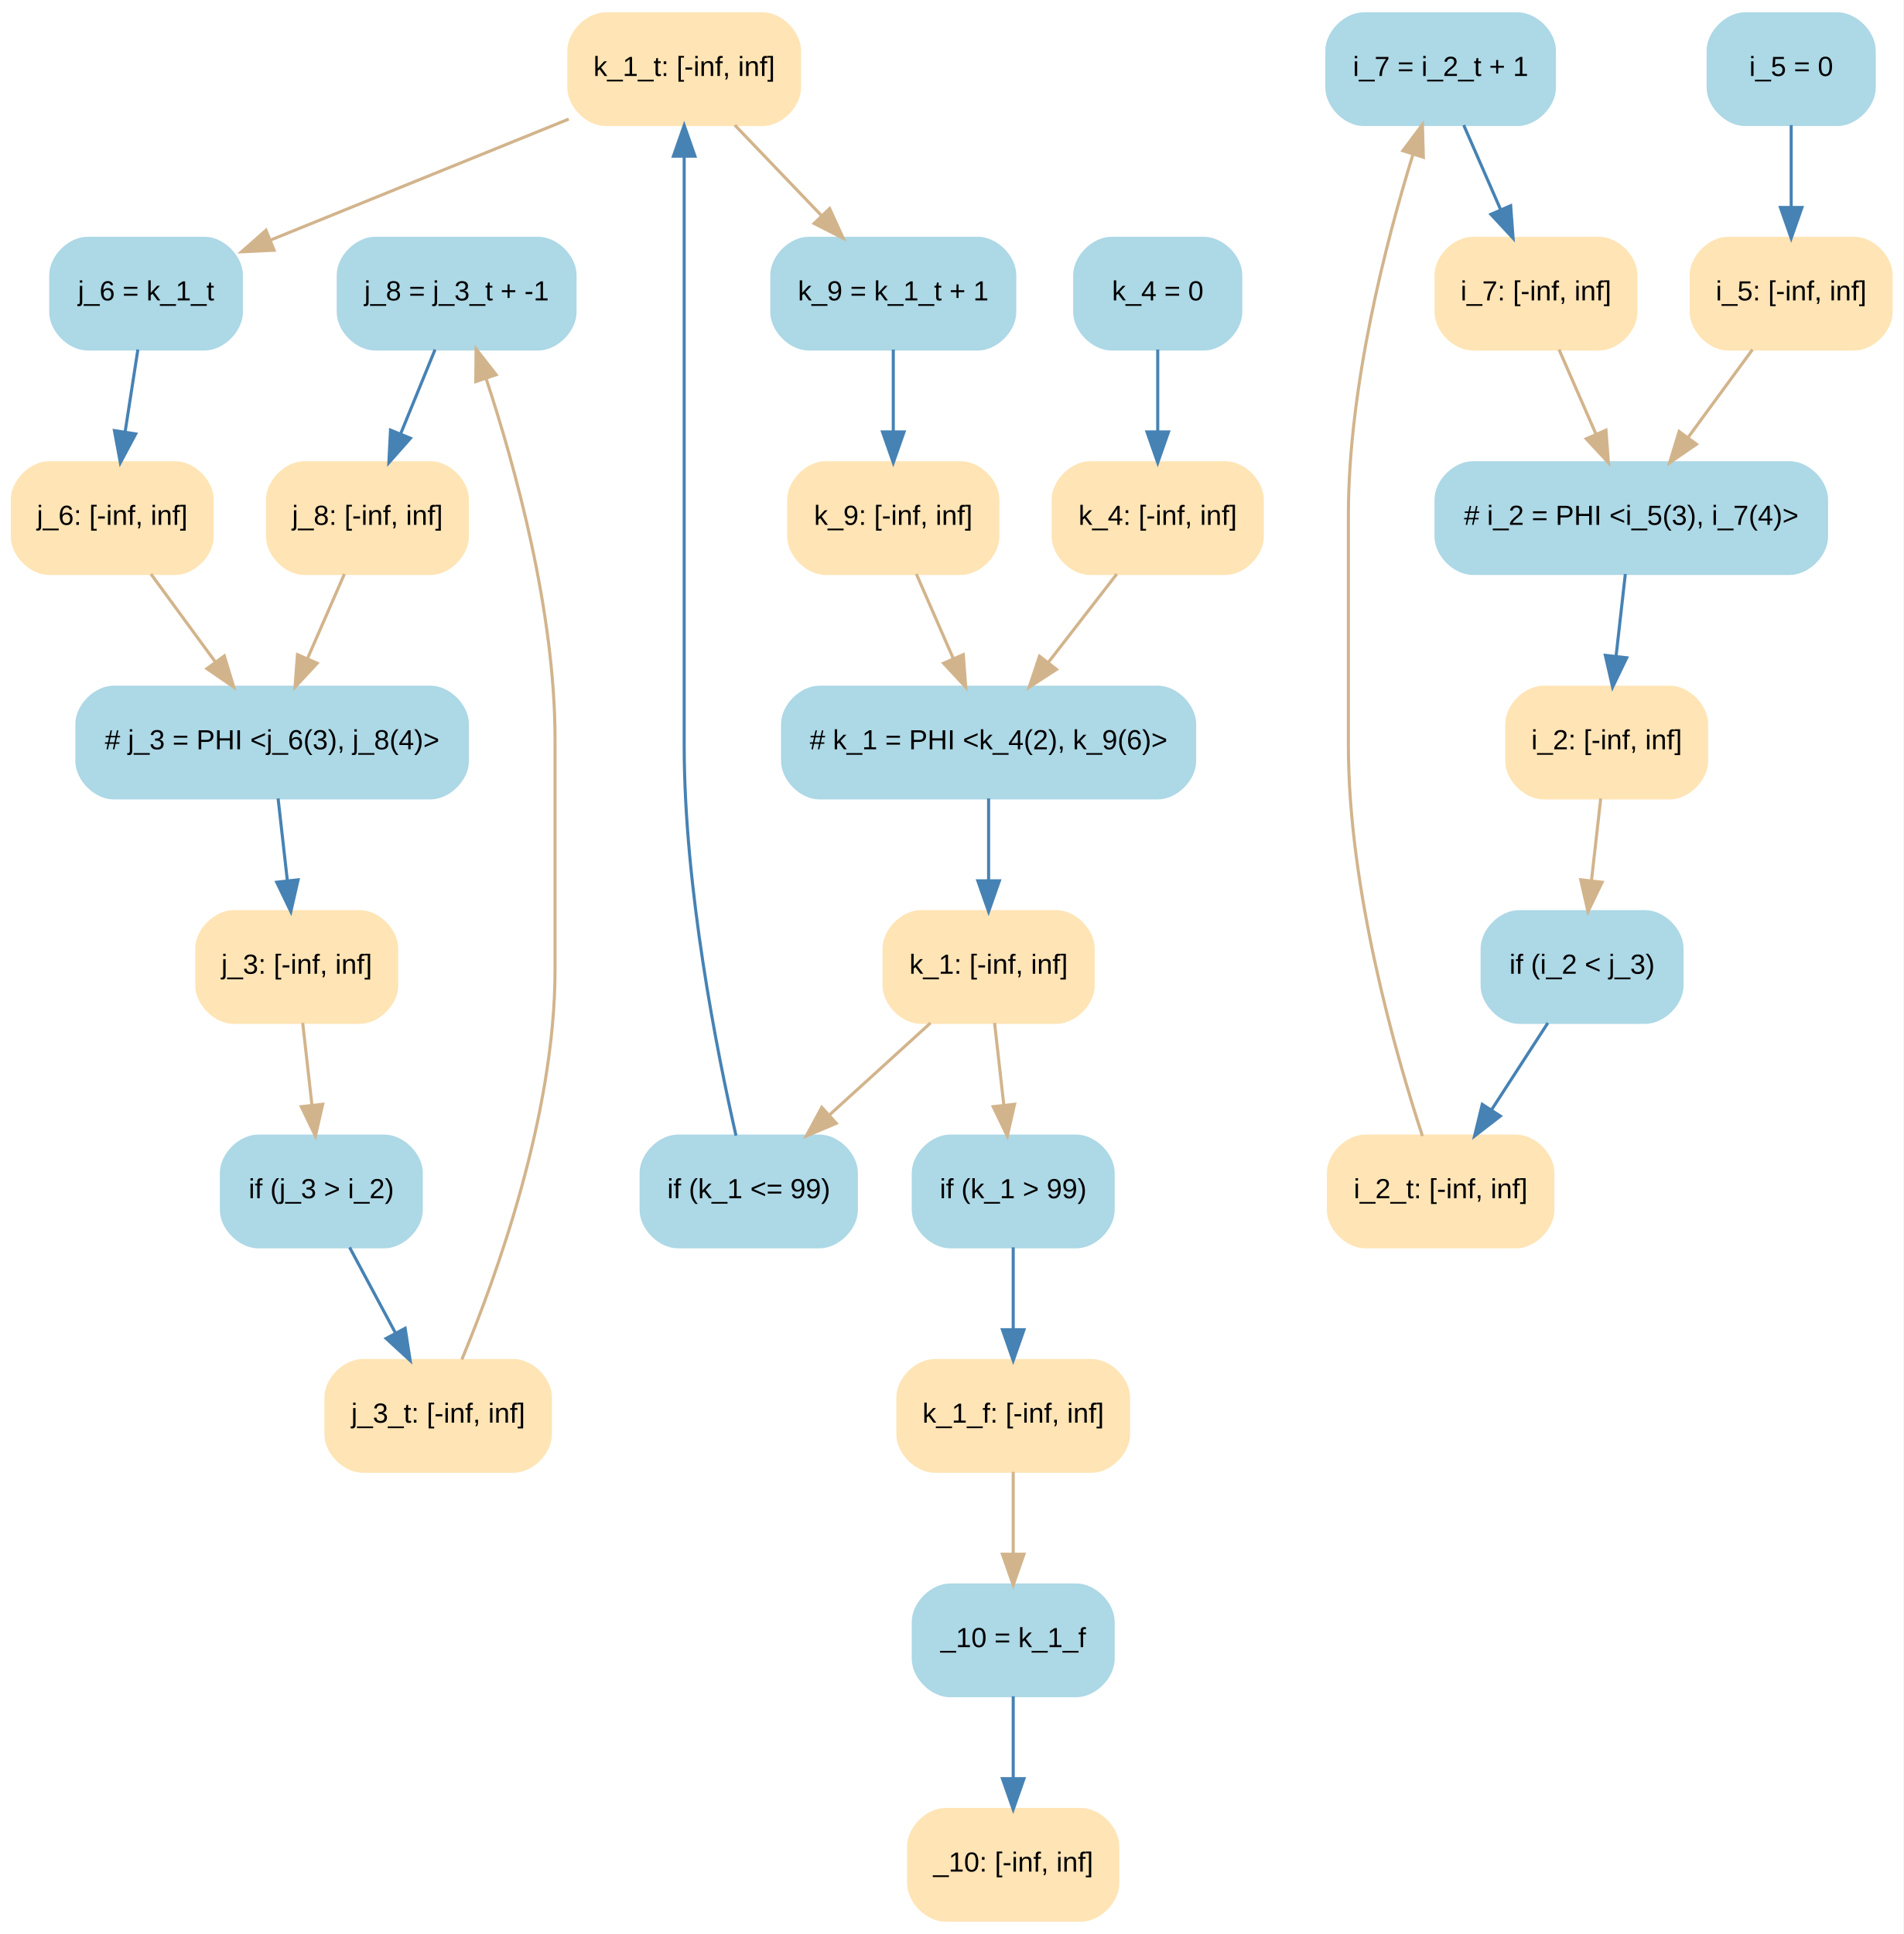
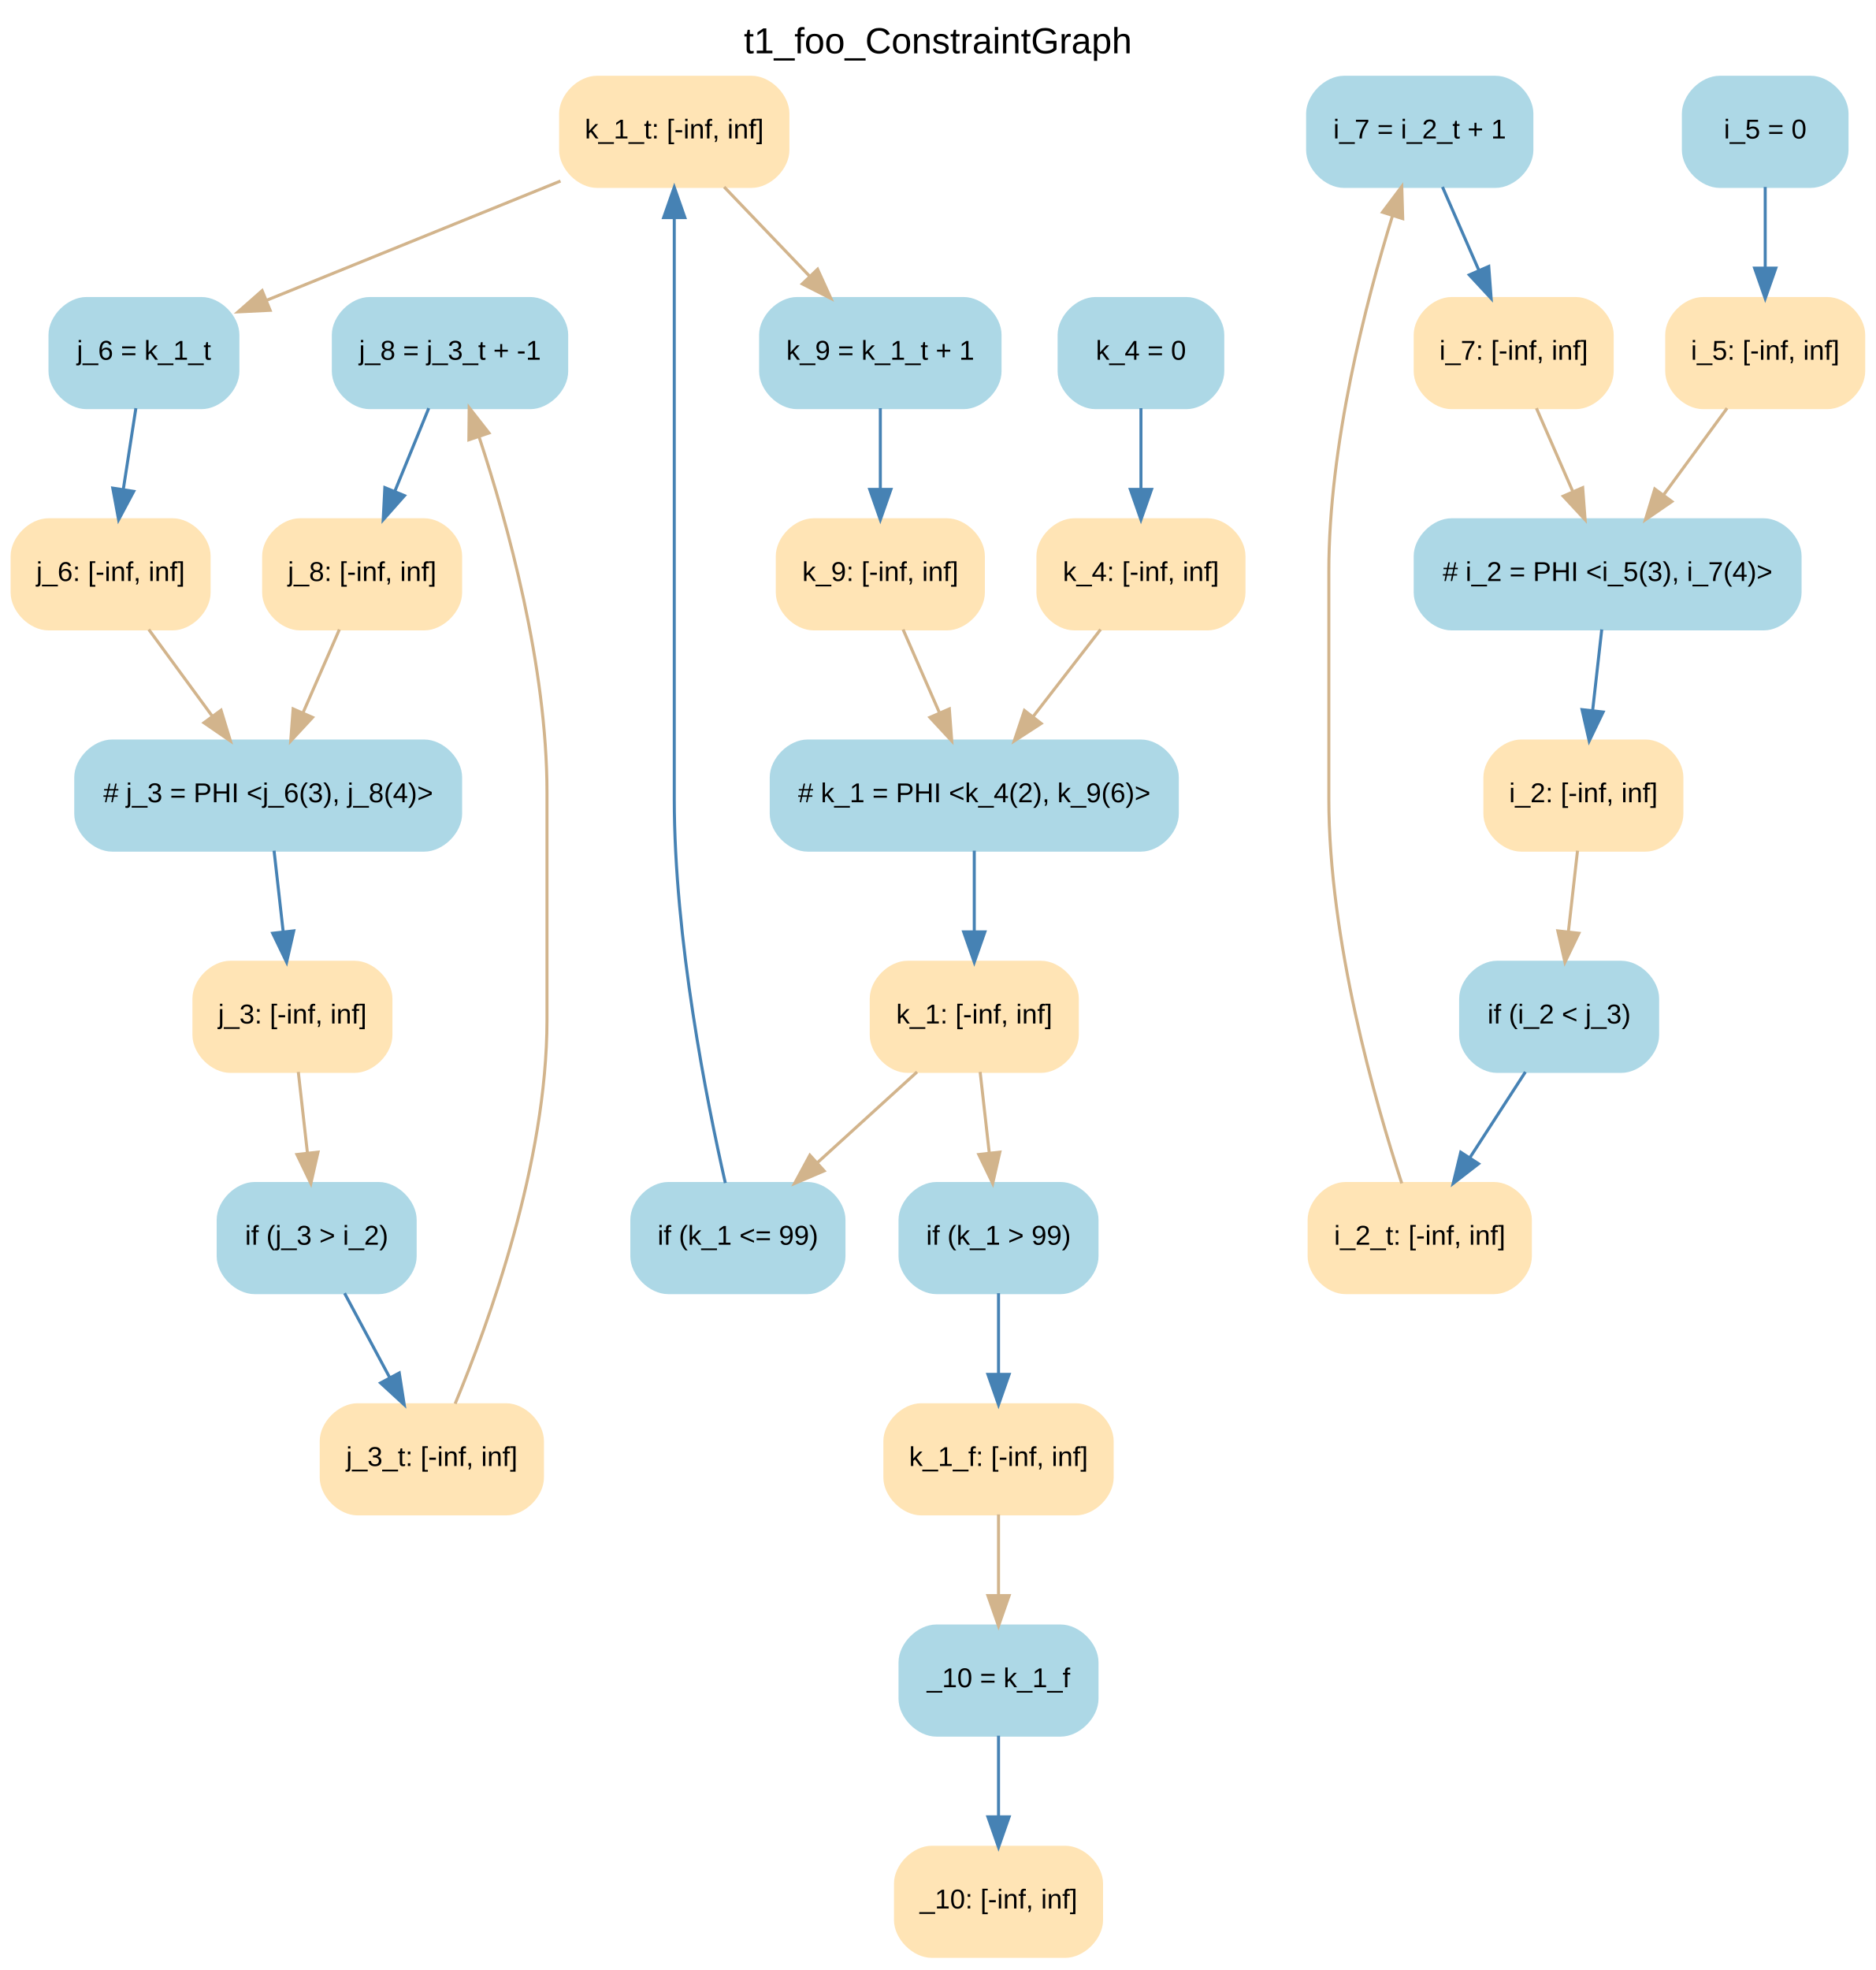
- <svg xmlns="http://www.w3.org/2000/svg" width="619pt" height="629pt" viewBox="0.00 0.00 619.00 629.00">
-   <g id="graph0" class="graph" transform="scale(1 1) rotate(0) translate(4 625)">
-     <polygon fill="white" stroke="none" points="-4,4 -4,-625 615,-625 615,4 -4,4" />
+ <svg xmlns="http://www.w3.org/2000/svg" width="619pt" height="650pt" viewBox="0.00 0.00 619.00 650.00">
+   <g id="graph0" class="graph" transform="scale(1 1) rotate(0) translate(4 646)">
+     <polygon fill="white" stroke="none" points="-4,4 -4,-646 615,-646 615,4 -4,4" />
+     <text text-anchor="middle" x="305.5" y="-628.4" font-family="Arial" font-size="12.00">t1_foo_ConstraintGraph</text>
    <g id="node1" class="node">
      <path fill="lightblue" stroke="lightblue" d="M118,-511.5C118,-511.5 171,-511.5 171,-511.5 177,-511.5 183,-517.5 183,-523.5 183,-523.5 183,-535.5 183,-535.5 183,-541.5 177,-547.5 171,-547.5 171,-547.5 118,-547.5 118,-547.5 112,-547.5 106,-541.5 106,-535.5 106,-535.5 106,-523.5 106,-523.5 106,-517.5 112,-511.5 118,-511.5" />
      <text text-anchor="middle" x="144.5" y="-527.3" font-family="Arial" font-size="9.00">j_8 = j_3_t + -1</text>
    </g>
    <g id="node2" class="node">
      <path fill="moccasin" stroke="moccasin" d="M95,-438.5C95,-438.5 136,-438.5 136,-438.5 142,-438.5 148,-444.5 148,-450.5 148,-450.5 148,-462.5 148,-462.5 148,-468.5 142,-474.5 136,-474.5 136,-474.5 95,-474.5 95,-474.5 89,-474.5 83,-468.5 83,-462.5 83,-462.5 83,-450.5 83,-450.5 83,-444.5 89,-438.5 95,-438.5" />
      <text text-anchor="middle" x="115.5" y="-454.3" font-family="Arial" font-size="9.00">j_8: [-inf, inf]</text>
    </g>
    <g id="edge1" class="edge">
      <path fill="none" stroke="steelblue" d="M137.48,-511.313C134.132,-503.115 130.05,-493.123 126.318,-483.985" />
      <polygon fill="steelblue" stroke="steelblue" points="129.477,-482.463 122.455,-474.529 122.997,-485.11 129.477,-482.463" />
    </g>
    <g id="node11" class="node">
      <path fill="lightblue" stroke="lightblue" d="M33,-365.5C33,-365.5 136,-365.5 136,-365.5 142,-365.5 148,-371.5 148,-377.5 148,-377.5 148,-389.5 148,-389.5 148,-395.5 142,-401.5 136,-401.5 136,-401.5 33,-401.5 33,-401.5 27,-401.5 21,-395.5 21,-389.5 21,-389.5 21,-377.5 21,-377.5 21,-371.5 27,-365.5 33,-365.5" />
      <text text-anchor="middle" x="84.5" y="-381.3" font-family="Arial" font-size="9.00"># j_3 = PHI &lt;j_6(3), j_8(4)&gt;</text>
    </g>
    <g id="edge21" class="edge">
      <path fill="none" stroke="tan" d="M107.996,-438.313C104.416,-430.115 100.054,-420.123 96.064,-410.985" />
      <polygon fill="tan" stroke="tan" points="99.144,-409.293 91.935,-401.529 92.729,-412.094 99.144,-409.293" />
    </g>
    <g id="node3" class="node">
      <path fill="lightblue" stroke="lightblue" d="M357.5,-511.5C357.5,-511.5 387.5,-511.5 387.5,-511.5 393.5,-511.5 399.5,-517.5 399.5,-523.5 399.5,-523.5 399.5,-535.5 399.5,-535.5 399.5,-541.5 393.5,-547.5 387.5,-547.5 387.5,-547.5 357.5,-547.5 357.5,-547.5 351.5,-547.5 345.5,-541.5 345.5,-535.5 345.5,-535.5 345.5,-523.5 345.5,-523.5 345.5,-517.5 351.5,-511.5 357.5,-511.5" />
      <text text-anchor="middle" x="372.5" y="-527.3" font-family="Arial" font-size="9.00">k_4 = 0</text>
    </g>
    <g id="node4" class="node">
      <path fill="moccasin" stroke="moccasin" d="M350.5,-438.5C350.5,-438.5 394.5,-438.5 394.5,-438.5 400.5,-438.5 406.5,-444.5 406.5,-450.5 406.5,-450.5 406.5,-462.5 406.5,-462.5 406.5,-468.5 400.5,-474.5 394.5,-474.5 394.5,-474.5 350.5,-474.5 350.5,-474.5 344.5,-474.5 338.5,-468.5 338.5,-462.5 338.5,-462.5 338.5,-450.5 338.5,-450.5 338.5,-444.5 344.5,-438.5 350.5,-438.5" />
      <text text-anchor="middle" x="372.5" y="-454.3" font-family="Arial" font-size="9.00">k_4: [-inf, inf]</text>
    </g>
    <g id="edge2" class="edge">
      <path fill="none" stroke="steelblue" d="M372.5,-511.313C372.5,-503.289 372.5,-493.547 372.5,-484.569" />
      <polygon fill="steelblue" stroke="steelblue" points="376,-484.529 372.5,-474.529 369,-484.529 376,-484.529" />
    </g>
    <g id="node27" class="node">
      <path fill="lightblue" stroke="lightblue" d="M262.5,-365.5C262.5,-365.5 372.5,-365.5 372.5,-365.5 378.5,-365.5 384.5,-371.5 384.5,-377.5 384.5,-377.5 384.5,-389.5 384.5,-389.5 384.5,-395.5 378.5,-401.5 372.5,-401.5 372.5,-401.5 262.5,-401.5 262.5,-401.5 256.5,-401.5 250.5,-395.5 250.5,-389.5 250.5,-389.5 250.5,-377.5 250.5,-377.5 250.5,-371.5 256.5,-365.5 262.5,-365.5" />
      <text text-anchor="middle" x="317.5" y="-381.3" font-family="Arial" font-size="9.00"># k_1 = PHI &lt;k_4(2), k_9(6)&gt;</text>
    </g>
    <g id="edge26" class="edge">
      <path fill="none" stroke="tan" d="M359.186,-438.313C352.498,-429.679 344.268,-419.055 336.893,-409.534" />
      <polygon fill="tan" stroke="tan" points="339.582,-407.291 330.691,-401.529 334.048,-411.578 339.582,-407.291" />
    </g>
    <g id="node5" class="node">
      <path fill="lightblue" stroke="lightblue" d="M439.5,-584.5C439.5,-584.5 489.5,-584.5 489.5,-584.5 495.5,-584.5 501.5,-590.5 501.5,-596.5 501.5,-596.5 501.5,-608.5 501.5,-608.5 501.5,-614.5 495.5,-620.5 489.5,-620.5 489.5,-620.5 439.5,-620.5 439.5,-620.5 433.5,-620.5 427.5,-614.5 427.5,-608.5 427.5,-608.5 427.5,-596.5 427.5,-596.5 427.5,-590.5 433.5,-584.5 439.5,-584.5" />
      <text text-anchor="middle" x="464.5" y="-600.3" font-family="Arial" font-size="9.00">i_7 = i_2_t + 1</text>
    </g>
    <g id="node6" class="node">
      <path fill="moccasin" stroke="moccasin" d="M475,-511.5C475,-511.5 516,-511.5 516,-511.5 522,-511.5 528,-517.5 528,-523.5 528,-523.5 528,-535.5 528,-535.5 528,-541.5 522,-547.5 516,-547.5 516,-547.5 475,-547.5 475,-547.5 469,-547.5 463,-541.5 463,-535.5 463,-535.5 463,-523.5 463,-523.5 463,-517.5 469,-511.5 475,-511.5" />
      <text text-anchor="middle" x="495.5" y="-527.3" font-family="Arial" font-size="9.00">i_7: [-inf, inf]</text>
    </g>
    <g id="edge3" class="edge">
      <path fill="none" stroke="steelblue" d="M472.004,-584.313C475.584,-576.115 479.946,-566.123 483.936,-556.985" />
      <polygon fill="steelblue" stroke="steelblue" points="487.271,-558.094 488.065,-547.529 480.856,-555.293 487.271,-558.094" />
    </g>
    <g id="node17" class="node">
      <path fill="lightblue" stroke="lightblue" d="M475,-438.5C475,-438.5 578,-438.5 578,-438.5 584,-438.5 590,-444.5 590,-450.5 590,-450.5 590,-462.5 590,-462.5 590,-468.5 584,-474.5 578,-474.5 578,-474.5 475,-474.5 475,-474.5 469,-474.5 463,-468.5 463,-462.5 463,-462.5 463,-450.5 463,-450.5 463,-444.5 469,-438.5 475,-438.5" />
      <text text-anchor="middle" x="526.5" y="-454.3" font-family="Arial" font-size="9.00"># i_2 = PHI &lt;i_5(3), i_7(4)&gt;</text>
    </g>
    <g id="edge17" class="edge">
      <path fill="none" stroke="tan" d="M503.004,-511.313C506.584,-503.115 510.946,-493.123 514.936,-483.985" />
      <polygon fill="tan" stroke="tan" points="518.271,-485.094 519.065,-474.529 511.856,-482.293 518.271,-485.094" />
    </g>
    <g id="node7" class="node">
      <path fill="lightblue" stroke="lightblue" d="M490,-292.5C490,-292.5 531,-292.5 531,-292.5 537,-292.5 543,-298.5 543,-304.5 543,-304.5 543,-316.5 543,-316.5 543,-322.5 537,-328.5 531,-328.5 531,-328.5 490,-328.5 490,-328.5 484,-328.5 478,-322.5 478,-316.5 478,-316.5 478,-304.5 478,-304.5 478,-298.5 484,-292.5 490,-292.5" />
      <text text-anchor="middle" x="510.5" y="-308.3" font-family="Arial" font-size="9.00">if (i_2 &lt; j_3)</text>
    </g>
    <g id="node8" class="node">
      <path fill="moccasin" stroke="moccasin" d="M440,-219.5C440,-219.5 489,-219.5 489,-219.5 495,-219.5 501,-225.5 501,-231.5 501,-231.5 501,-243.5 501,-243.5 501,-249.5 495,-255.5 489,-255.5 489,-255.5 440,-255.5 440,-255.5 434,-255.5 428,-249.5 428,-243.5 428,-243.5 428,-231.5 428,-231.5 428,-225.5 434,-219.5 440,-219.5" />
      <text text-anchor="middle" x="464.5" y="-235.3" font-family="Arial" font-size="9.00">i_2_t: [-inf, inf]</text>
    </g>
    <g id="edge4" class="edge">
      <path fill="none" stroke="steelblue" d="M499.365,-292.313C493.884,-283.853 487.165,-273.484 481.094,-264.112" />
      <polygon fill="steelblue" stroke="steelblue" points="483.908,-262.018 475.533,-255.529 478.033,-265.824 483.908,-262.018" />
    </g>
    <g id="edge16" class="edge">
      <path fill="none" stroke="tan" d="M458.573,-255.55C449.83,-282.264 434.5,-335.768 434.5,-382.5 434.5,-457.5 434.5,-457.5 434.5,-457.5 434.5,-499.121 446.66,-546.113 455.496,-574.767" />
      <polygon fill="tan" stroke="tan" points="452.209,-575.98 458.573,-584.45 458.881,-573.86 452.209,-575.98" />
    </g>
    <g id="node9" class="node">
      <path fill="lightblue" stroke="lightblue" d="M216.5,-219.5C216.5,-219.5 262.5,-219.5 262.5,-219.5 268.5,-219.5 274.5,-225.5 274.5,-231.5 274.5,-231.5 274.5,-243.5 274.5,-243.5 274.5,-249.5 268.5,-255.5 262.5,-255.5 262.5,-255.5 216.5,-255.5 216.5,-255.5 210.5,-255.5 204.5,-249.5 204.5,-243.5 204.5,-243.5 204.5,-231.5 204.5,-231.5 204.5,-225.5 210.5,-219.5 216.5,-219.5" />
      <text text-anchor="middle" x="239.5" y="-235.3" font-family="Arial" font-size="9.00">if (k_1 &lt;= 99)</text>
    </g>
    <g id="node10" class="node">
      <path fill="moccasin" stroke="moccasin" d="M193,-584.5C193,-584.5 244,-584.5 244,-584.5 250,-584.5 256,-590.5 256,-596.5 256,-596.5 256,-608.5 256,-608.5 256,-614.5 250,-620.5 244,-620.5 244,-620.5 193,-620.5 193,-620.5 187,-620.5 181,-614.5 181,-608.5 181,-608.5 181,-596.5 181,-596.5 181,-590.5 187,-584.5 193,-584.5" />
      <text text-anchor="middle" x="218.5" y="-600.3" font-family="Arial" font-size="9.00">k_1_t: [-inf, inf]</text>
    </g>
    <g id="edge5" class="edge">
      <path fill="none" stroke="steelblue" d="M235.351,-255.671C229.231,-282.548 218.5,-336.266 218.5,-382.5 218.5,-457.5 218.5,-457.5 218.5,-457.5 218.5,-498.067 218.5,-545.063 218.5,-574.039" />
      <polygon fill="steelblue" stroke="steelblue" points="215,-574.211 218.5,-584.211 222,-574.211 215,-574.211" />
    </g>
    <g id="node21" class="node">
      <path fill="lightblue" stroke="lightblue" d="M259,-511.5C259,-511.5 314,-511.5 314,-511.5 320,-511.5 326,-517.5 326,-523.5 326,-523.5 326,-535.5 326,-535.5 326,-541.5 320,-547.5 314,-547.5 314,-547.5 259,-547.5 259,-547.5 253,-547.5 247,-541.5 247,-535.5 247,-535.5 247,-523.5 247,-523.5 247,-517.5 253,-511.5 259,-511.5" />
      <text text-anchor="middle" x="286.5" y="-527.3" font-family="Arial" font-size="9.00">k_9 = k_1_t + 1</text>
    </g>
    <g id="edge18" class="edge">
      <path fill="none" stroke="tan" d="M234.961,-584.313C243.397,-575.505 253.817,-564.625 263.075,-554.958" />
      <polygon fill="tan" stroke="tan" points="265.802,-557.172 270.191,-547.529 260.746,-552.33 265.802,-557.172" />
    </g>
    <g id="node23" class="node">
      <path fill="lightblue" stroke="lightblue" d="M24.5,-511.5C24.5,-511.5 62.5,-511.5 62.5,-511.5 68.5,-511.5 74.5,-517.5 74.5,-523.5 74.5,-523.5 74.5,-535.5 74.5,-535.5 74.5,-541.5 68.5,-547.5 62.5,-547.5 62.5,-547.5 24.5,-547.5 24.5,-547.5 18.5,-547.5 12.5,-541.5 12.5,-535.5 12.5,-535.5 12.5,-523.5 12.5,-523.5 12.5,-517.5 18.5,-511.5 24.5,-511.5" />
      <text text-anchor="middle" x="43.5" y="-527.3" font-family="Arial" font-size="9.00">j_6 = k_1_t</text>
    </g>
    <g id="edge19" class="edge">
      <path fill="none" stroke="tan" d="M180.958,-586.269C152.445,-574.701 113.288,-558.814 84.059,-546.955" />
      <polygon fill="tan" stroke="tan" points="85.139,-543.616 74.556,-543.1 82.507,-550.103 85.139,-543.616" />
    </g>
    <g id="node12" class="node">
      <path fill="moccasin" stroke="moccasin" d="M72,-292.5C72,-292.5 113,-292.5 113,-292.5 119,-292.5 125,-298.5 125,-304.5 125,-304.5 125,-316.5 125,-316.5 125,-322.5 119,-328.5 113,-328.5 113,-328.5 72,-328.5 72,-328.5 66,-328.5 60,-322.5 60,-316.5 60,-316.5 60,-304.5 60,-304.5 60,-298.5 66,-292.5 72,-292.5" />
      <text text-anchor="middle" x="92.5" y="-308.3" font-family="Arial" font-size="9.00">j_3: [-inf, inf]</text>
    </g>
    <g id="edge6" class="edge">
      <path fill="none" stroke="steelblue" d="M86.437,-365.313C87.341,-357.289 88.438,-347.547 89.45,-338.569" />
      <polygon fill="steelblue" stroke="steelblue" points="92.939,-338.858 90.581,-328.529 85.984,-338.074 92.939,-338.858" />
    </g>
    <g id="node15" class="node">
      <path fill="lightblue" stroke="lightblue" d="M80,-219.5C80,-219.5 121,-219.5 121,-219.5 127,-219.5 133,-225.5 133,-231.5 133,-231.5 133,-243.5 133,-243.5 133,-249.5 127,-255.5 121,-255.5 121,-255.5 80,-255.5 80,-255.5 74,-255.5 68,-249.5 68,-243.5 68,-243.5 68,-231.5 68,-231.5 68,-225.5 74,-219.5 80,-219.5" />
      <text text-anchor="middle" x="100.5" y="-235.3" font-family="Arial" font-size="9.00">if (j_3 &gt; i_2)</text>
    </g>
    <g id="edge24" class="edge">
      <path fill="none" stroke="tan" d="M94.437,-292.313C95.341,-284.289 96.438,-274.547 97.45,-265.569" />
      <polygon fill="tan" stroke="tan" points="100.939,-265.858 98.581,-255.529 93.984,-265.074 100.939,-265.858" />
    </g>
    <g id="node13" class="node">
      <path fill="lightblue" stroke="lightblue" d="M305,-219.5C305,-219.5 346,-219.5 346,-219.5 352,-219.5 358,-225.5 358,-231.5 358,-231.5 358,-243.5 358,-243.5 358,-249.5 352,-255.5 346,-255.5 346,-255.5 305,-255.5 305,-255.5 299,-255.5 293,-249.5 293,-243.5 293,-243.5 293,-231.5 293,-231.5 293,-225.5 299,-219.5 305,-219.5" />
      <text text-anchor="middle" x="325.5" y="-235.3" font-family="Arial" font-size="9.00">if (k_1 &gt; 99)</text>
    </g>
    <g id="node14" class="node">
      <path fill="moccasin" stroke="moccasin" d="M300,-146.5C300,-146.5 351,-146.5 351,-146.5 357,-146.5 363,-152.5 363,-158.5 363,-158.5 363,-170.5 363,-170.5 363,-176.5 357,-182.5 351,-182.5 351,-182.5 300,-182.5 300,-182.5 294,-182.5 288,-176.5 288,-170.5 288,-170.5 288,-158.5 288,-158.5 288,-152.5 294,-146.5 300,-146.5" />
      <text text-anchor="middle" x="325.5" y="-162.3" font-family="Arial" font-size="9.00">k_1_f: [-inf, inf]</text>
    </g>
    <g id="edge7" class="edge">
      <path fill="none" stroke="steelblue" d="M325.5,-219.313C325.5,-211.289 325.5,-201.547 325.5,-192.569" />
      <polygon fill="steelblue" stroke="steelblue" points="329,-192.529 325.5,-182.529 322,-192.529 329,-192.529" />
    </g>
    <g id="node19" class="node">
      <path fill="lightblue" stroke="lightblue" d="M305,-73.5C305,-73.5 346,-73.5 346,-73.5 352,-73.5 358,-79.5 358,-85.5 358,-85.5 358,-97.5 358,-97.5 358,-103.5 352,-109.5 346,-109.5 346,-109.5 305,-109.5 305,-109.5 299,-109.5 293,-103.5 293,-97.5 293,-97.5 293,-85.5 293,-85.5 293,-79.5 299,-73.5 305,-73.5" />
      <text text-anchor="middle" x="325.5" y="-89.3" font-family="Arial" font-size="9.00">_10 = k_1_f</text>
    </g>
    <g id="edge20" class="edge">
      <path fill="none" stroke="tan" d="M325.5,-146.313C325.5,-138.289 325.5,-128.547 325.5,-119.569" />
      <polygon fill="tan" stroke="tan" points="329,-119.529 325.5,-109.529 322,-119.529 329,-119.529" />
    </g>
    <g id="node16" class="node">
      <path fill="moccasin" stroke="moccasin" d="M114,-146.5C114,-146.5 163,-146.5 163,-146.5 169,-146.5 175,-152.5 175,-158.5 175,-158.5 175,-170.5 175,-170.5 175,-176.5 169,-182.5 163,-182.5 163,-182.5 114,-182.5 114,-182.5 108,-182.5 102,-176.5 102,-170.5 102,-170.5 102,-158.5 102,-158.5 102,-152.5 108,-146.5 114,-146.5" />
      <text text-anchor="middle" x="138.5" y="-162.3" font-family="Arial" font-size="9.00">j_3_t: [-inf, inf]</text>
    </g>
    <g id="edge8" class="edge">
      <path fill="none" stroke="steelblue" d="M109.699,-219.313C114.18,-210.941 119.662,-200.697 124.637,-191.403" />
      <polygon fill="steelblue" stroke="steelblue" points="127.753,-192.997 129.386,-182.529 121.581,-189.694 127.753,-192.997" />
    </g>
    <g id="edge27" class="edge">
      <path fill="none" stroke="tan" d="M146.19,-182.845C157.294,-209.513 176.5,-262.442 176.5,-309.5 176.5,-384.5 176.5,-384.5 176.5,-384.5 176.5,-426.24 163.529,-473.2 154.104,-501.814" />
      <polygon fill="tan" stroke="tan" points="150.722,-500.888 150.822,-511.483 157.351,-503.138 150.722,-500.888" />
    </g>
    <g id="node18" class="node">
      <path fill="moccasin" stroke="moccasin" d="M498,-365.5C498,-365.5 539,-365.5 539,-365.5 545,-365.5 551,-371.5 551,-377.5 551,-377.5 551,-389.5 551,-389.5 551,-395.5 545,-401.5 539,-401.5 539,-401.5 498,-401.5 498,-401.5 492,-401.5 486,-395.5 486,-389.5 486,-389.5 486,-377.5 486,-377.5 486,-371.5 492,-365.5 498,-365.5" />
      <text text-anchor="middle" x="518.5" y="-381.3" font-family="Arial" font-size="9.00">i_2: [-inf, inf]</text>
    </g>
    <g id="edge9" class="edge">
      <path fill="none" stroke="steelblue" d="M524.563,-438.313C523.659,-430.289 522.562,-420.547 521.55,-411.569" />
      <polygon fill="steelblue" stroke="steelblue" points="525.016,-411.074 520.419,-401.529 518.061,-411.858 525.016,-411.074" />
    </g>
    <g id="edge15" class="edge">
      <path fill="none" stroke="tan" d="M516.563,-365.313C515.659,-357.289 514.562,-347.547 513.55,-338.569" />
      <polygon fill="tan" stroke="tan" points="517.016,-338.074 512.419,-328.529 510.061,-338.858 517.016,-338.074" />
    </g>
    <g id="node20" class="node">
      <path fill="moccasin" stroke="moccasin" d="M303.5,-0.5C303.5,-0.5 347.5,-0.5 347.5,-0.5 353.5,-0.5 359.5,-6.5 359.5,-12.5 359.5,-12.5 359.5,-24.5 359.5,-24.5 359.5,-30.5 353.5,-36.5 347.5,-36.5 347.5,-36.5 303.5,-36.5 303.5,-36.5 297.5,-36.5 291.5,-30.5 291.5,-24.5 291.5,-24.5 291.5,-12.5 291.5,-12.5 291.5,-6.5 297.5,-0.5 303.5,-0.5" />
      <text text-anchor="middle" x="325.5" y="-16.3" font-family="Arial" font-size="9.00">_10: [-inf, inf]</text>
    </g>
    <g id="edge10" class="edge">
      <path fill="none" stroke="steelblue" d="M325.5,-73.313C325.5,-65.29 325.5,-55.547 325.5,-46.569" />
      <polygon fill="steelblue" stroke="steelblue" points="329,-46.529 325.5,-36.529 322,-46.529 329,-46.529" />
    </g>
    <g id="node22" class="node">
      <path fill="moccasin" stroke="moccasin" d="M264.5,-438.5C264.5,-438.5 308.5,-438.5 308.5,-438.5 314.5,-438.5 320.5,-444.5 320.5,-450.5 320.5,-450.5 320.5,-462.5 320.5,-462.5 320.5,-468.5 314.5,-474.5 308.5,-474.5 308.5,-474.5 264.5,-474.5 264.5,-474.5 258.5,-474.5 252.5,-468.5 252.5,-462.5 252.5,-462.5 252.5,-450.5 252.5,-450.5 252.5,-444.5 258.5,-438.5 264.5,-438.5" />
      <text text-anchor="middle" x="286.5" y="-454.3" font-family="Arial" font-size="9.00">k_9: [-inf, inf]</text>
    </g>
    <g id="edge11" class="edge">
      <path fill="none" stroke="steelblue" d="M286.5,-511.313C286.5,-503.289 286.5,-493.547 286.5,-484.569" />
      <polygon fill="steelblue" stroke="steelblue" points="290,-484.529 286.5,-474.529 283,-484.529 290,-484.529" />
    </g>
    <g id="edge25" class="edge">
      <path fill="none" stroke="tan" d="M294.004,-438.313C297.584,-430.115 301.946,-420.123 305.936,-410.985" />
      <polygon fill="tan" stroke="tan" points="309.271,-412.094 310.065,-401.529 302.856,-409.293 309.271,-412.094" />
    </g>
    <g id="node24" class="node">
      <path fill="moccasin" stroke="moccasin" d="M12,-438.5C12,-438.5 53,-438.5 53,-438.5 59,-438.5 65,-444.5 65,-450.5 65,-450.5 65,-462.5 65,-462.5 65,-468.5 59,-474.5 53,-474.5 53,-474.5 12,-474.5 12,-474.5 6,-474.5 0,-468.5 0,-462.5 0,-462.5 0,-450.5 0,-450.5 0,-444.5 6,-438.5 12,-438.5" />
      <text text-anchor="middle" x="32.5" y="-454.3" font-family="Arial" font-size="9.00">j_6: [-inf, inf]</text>
    </g>
    <g id="edge12" class="edge">
      <path fill="none" stroke="steelblue" d="M40.837,-511.313C39.594,-503.289 38.085,-493.547 36.694,-484.569" />
      <polygon fill="steelblue" stroke="steelblue" points="40.128,-483.875 35.138,-474.529 33.211,-484.947 40.128,-483.875" />
    </g>
    <g id="edge29" class="edge">
      <path fill="none" stroke="tan" d="M45.088,-438.313C51.347,-429.766 59.035,-419.269 65.954,-409.823" />
      <polygon fill="tan" stroke="tan" points="68.943,-411.665 72.028,-401.529 63.296,-407.528 68.943,-411.665" />
    </g>
    <g id="node25" class="node">
      <path fill="lightblue" stroke="lightblue" d="M563.5,-584.5C563.5,-584.5 593.5,-584.5 593.5,-584.5 599.5,-584.5 605.5,-590.5 605.5,-596.5 605.5,-596.5 605.5,-608.5 605.5,-608.5 605.5,-614.5 599.5,-620.5 593.5,-620.5 593.5,-620.5 563.5,-620.5 563.5,-620.5 557.5,-620.5 551.5,-614.5 551.5,-608.5 551.5,-608.5 551.5,-596.5 551.5,-596.5 551.5,-590.5 557.5,-584.5 563.5,-584.5" />
      <text text-anchor="middle" x="578.5" y="-600.3" font-family="Arial" font-size="9.00">i_5 = 0</text>
    </g>
    <g id="node26" class="node">
      <path fill="moccasin" stroke="moccasin" d="M558,-511.5C558,-511.5 599,-511.5 599,-511.5 605,-511.5 611,-517.5 611,-523.5 611,-523.5 611,-535.5 611,-535.5 611,-541.5 605,-547.5 599,-547.5 599,-547.5 558,-547.5 558,-547.5 552,-547.5 546,-541.5 546,-535.5 546,-535.5 546,-523.5 546,-523.5 546,-517.5 552,-511.5 558,-511.5" />
      <text text-anchor="middle" x="578.5" y="-527.3" font-family="Arial" font-size="9.00">i_5: [-inf, inf]</text>
    </g>
    <g id="edge13" class="edge">
      <path fill="none" stroke="steelblue" d="M578.5,-584.313C578.5,-576.289 578.5,-566.547 578.5,-557.569" />
      <polygon fill="steelblue" stroke="steelblue" points="582,-557.529 578.5,-547.529 575,-557.529 582,-557.529" />
    </g>
    <g id="edge28" class="edge">
      <path fill="none" stroke="tan" d="M565.912,-511.313C559.653,-502.766 551.965,-492.269 545.046,-482.823" />
      <polygon fill="tan" stroke="tan" points="547.704,-480.528 538.972,-474.529 542.057,-484.665 547.704,-480.528" />
    </g>
    <g id="node28" class="node">
      <path fill="moccasin" stroke="moccasin" d="M295.5,-292.5C295.5,-292.5 339.5,-292.5 339.5,-292.5 345.5,-292.5 351.5,-298.5 351.5,-304.5 351.5,-304.5 351.5,-316.5 351.5,-316.5 351.5,-322.5 345.5,-328.5 339.5,-328.5 339.5,-328.5 295.5,-328.5 295.5,-328.5 289.5,-328.5 283.5,-322.5 283.5,-316.5 283.5,-316.5 283.5,-304.5 283.5,-304.5 283.5,-298.5 289.5,-292.5 295.5,-292.5" />
      <text text-anchor="middle" x="317.5" y="-308.3" font-family="Arial" font-size="9.00">k_1: [-inf, inf]</text>
    </g>
    <g id="edge14" class="edge">
      <path fill="none" stroke="steelblue" d="M317.5,-365.313C317.5,-357.289 317.5,-347.547 317.5,-338.569" />
      <polygon fill="steelblue" stroke="steelblue" points="321,-338.529 317.5,-328.529 314,-338.529 321,-338.529" />
    </g>
    <g id="edge23" class="edge">
      <path fill="none" stroke="tan" d="M298.618,-292.313C288.75,-283.33 276.515,-272.193 265.741,-262.386" />
      <polygon fill="tan" stroke="tan" points="267.959,-259.672 258.208,-255.529 263.247,-264.849 267.959,-259.672" />
    </g>
    <g id="edge22" class="edge">
      <path fill="none" stroke="tan" d="M319.437,-292.313C320.341,-284.289 321.438,-274.547 322.45,-265.569" />
      <polygon fill="tan" stroke="tan" points="325.939,-265.858 323.581,-255.529 318.984,-265.074 325.939,-265.858" />
    </g>
  </g>
</svg>
